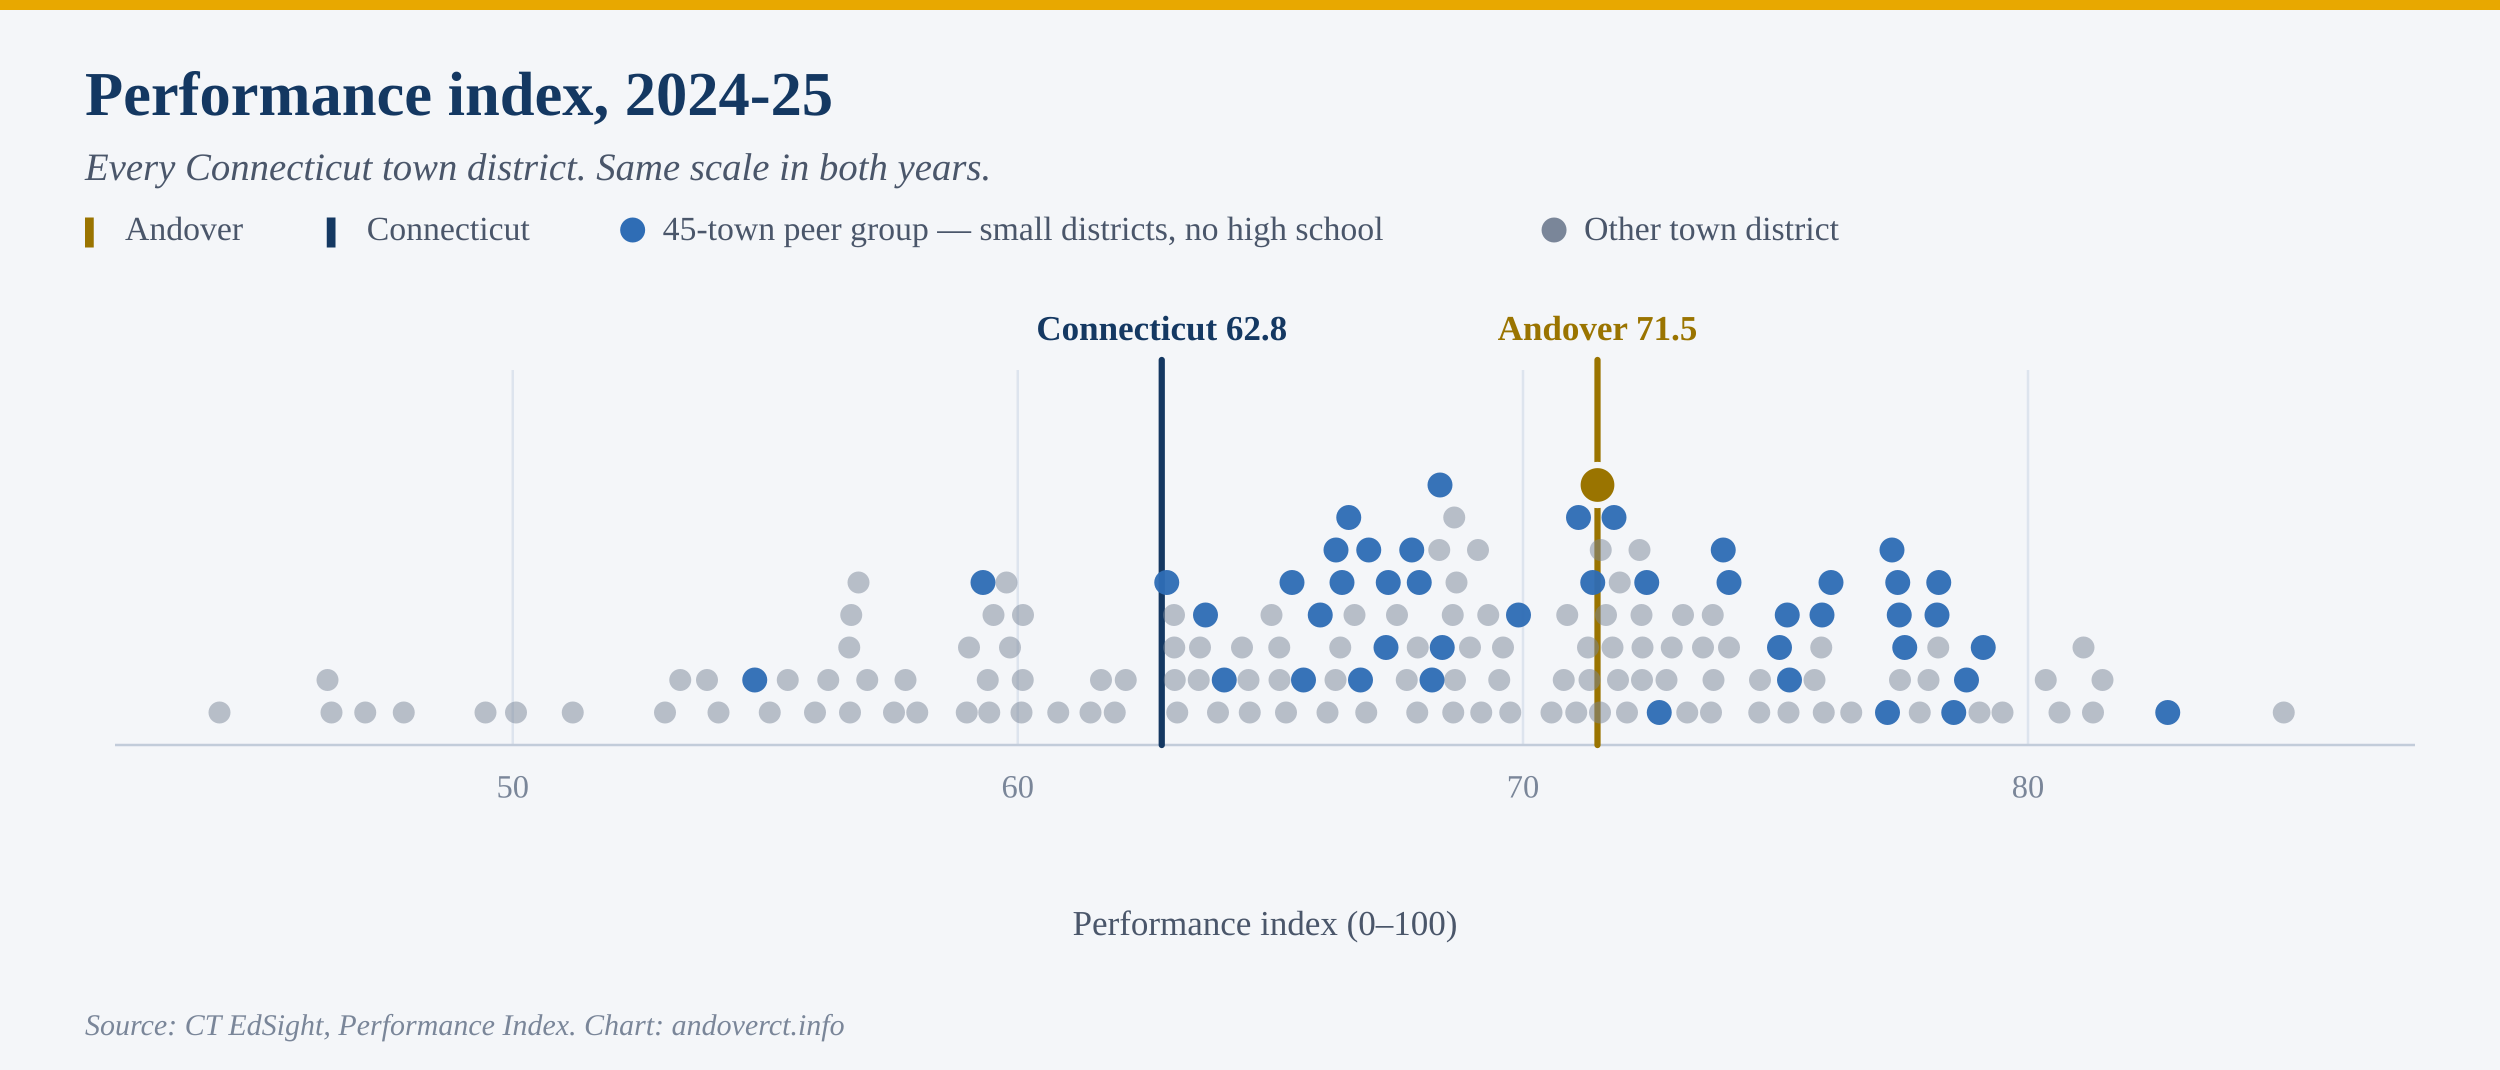
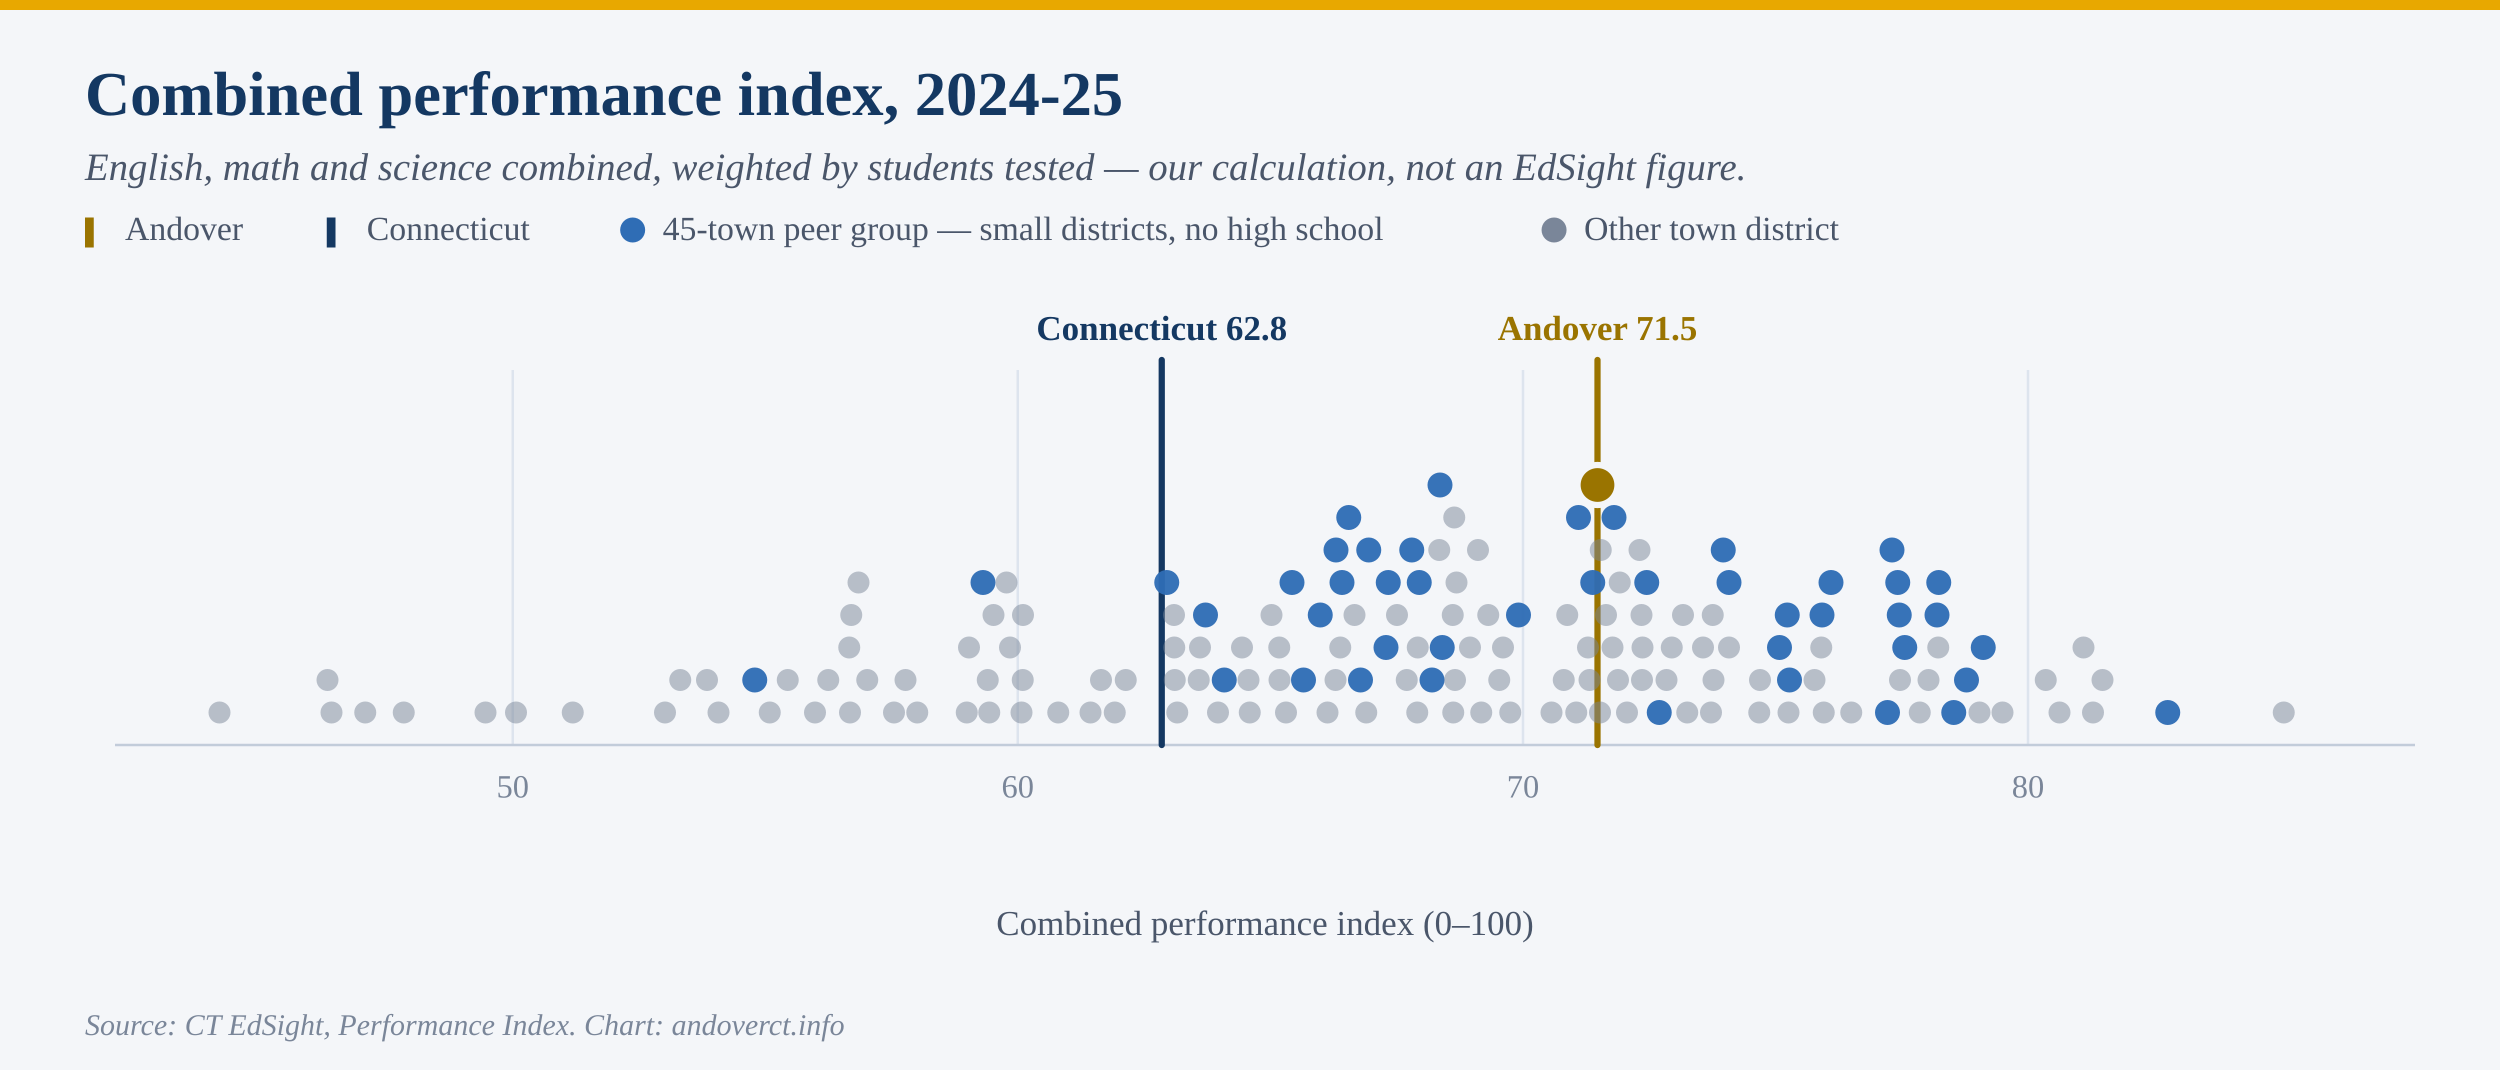
<svg xmlns="http://www.w3.org/2000/svg" viewBox="0 0 1000 428" width="1000" height="428" role="img">
  <rect width="1000" height="428" fill="#f4f6f9" />
  <rect x="0" y="0" width="1000" height="4" fill="#e8a800" />
-   <text x="34" y="46" font-family="Georgia, 'Times New Roman', serif" font-size="25" font-weight="bold" fill="#143862">Performance index, 2024-25</text>
-   <text x="34" y="72" font-family="Georgia, 'Times New Roman', serif" font-size="15.5" font-style="italic" fill="#4a566a">Every Connecticut town district. Same scale in both years.</text>
+   <text x="34" y="46" font-family="Georgia, 'Times New Roman', serif" font-size="25" font-weight="bold" fill="#143862">Combined performance index, 2024-25</text>
+   <text x="34" y="72" font-family="Georgia, 'Times New Roman', serif" font-size="15.5" font-style="italic" fill="#4a566a">English, math and science combined, weighted by students tested — our calculation, not an EdSight figure.</text>
  <rect x="34" y="87" width="3.5" height="12" fill="#9a7400" />
  <text x="50" y="96" font-family="Georgia, 'Times New Roman', serif" font-size="13.5" fill="#4a566a">Andover</text>
  <rect x="130.703" y="87" width="3.5" height="12" fill="#143862" />
  <text x="146.703" y="96" font-family="Georgia, 'Times New Roman', serif" font-size="13.5" fill="#4a566a">Connecticut</text>
  <circle cx="253.062" cy="92" r="5" fill="#2f6db5" />
  <text x="265.062" y="96" font-family="Georgia, 'Times New Roman', serif" font-size="13.5" fill="#4a566a">45-town peer group — small districts, no high school</text>
  <circle cx="621.625" cy="92" r="5" fill="#7a8699" />
  <text x="633.625" y="96" font-family="Georgia, 'Times New Roman', serif" font-size="13.5" fill="#4a566a">Other town district</text>
  <line x1="205.1" y1="148.0" x2="205.1" y2="298.0" stroke="#dde4ee" stroke-width="1" stroke-opacity="1" stroke-linecap="butt" />
  <text x="205.1" y="319.0" font-family="Georgia, 'Times New Roman', serif" font-size="13" fill="#7a8699" text-anchor="middle" font-weight="normal" font-style="normal">50</text>
  <line x1="407.1" y1="148.0" x2="407.1" y2="298.0" stroke="#dde4ee" stroke-width="1" stroke-opacity="1" stroke-linecap="butt" />
  <text x="407.1" y="319.0" font-family="Georgia, 'Times New Roman', serif" font-size="13" fill="#7a8699" text-anchor="middle" font-weight="normal" font-style="normal">60</text>
  <line x1="609.2" y1="148.0" x2="609.2" y2="298.0" stroke="#dde4ee" stroke-width="1" stroke-opacity="1" stroke-linecap="butt" />
  <text x="609.2" y="319.0" font-family="Georgia, 'Times New Roman', serif" font-size="13" fill="#7a8699" text-anchor="middle" font-weight="normal" font-style="normal">70</text>
  <line x1="811.2" y1="148.0" x2="811.2" y2="298.0" stroke="#dde4ee" stroke-width="1" stroke-opacity="1" stroke-linecap="butt" />
  <text x="811.2" y="319.0" font-family="Georgia, 'Times New Roman', serif" font-size="13" fill="#7a8699" text-anchor="middle" font-weight="normal" font-style="normal">80</text>
  <line x1="46.0" y1="298.0" x2="966.0" y2="298.0" stroke="#c2ccda" stroke-width="1" stroke-opacity="1" stroke-linecap="butt" />
  <line x1="464.7" y1="144.0" x2="464.7" y2="298.0" stroke="#143862" stroke-width="2.5" stroke-opacity="1" stroke-linecap="round" />
  <text x="464.7" y="136.0" font-family="Georgia, 'Times New Roman', serif" font-size="14" fill="#143862" text-anchor="middle" font-weight="bold" font-style="normal">Connecticut 62.8</text>
  <line x1="639.0" y1="144.0" x2="639.0" y2="298.0" stroke="#9a7400" stroke-width="2.5" stroke-opacity="1" stroke-linecap="round" />
  <text x="639.0" y="136.0" font-family="Georgia, 'Times New Roman', serif" font-size="14" fill="#9a7400" text-anchor="middle" font-weight="bold" font-style="normal">Andover 71.5</text>
  <circle cx="206.4" cy="285.0" r="4.4" fill="#7a8699" fill-opacity="0.5" />
  <circle cx="729.5" cy="285.0" r="4.4" fill="#7a8699" fill-opacity="0.5" />
  <circle cx="604.1" cy="285.0" r="4.4" fill="#7a8699" fill-opacity="0.5" />
  <circle cx="599.7" cy="272.0" r="4.4" fill="#7a8699" fill-opacity="0.5" />
  <circle cx="266.0" cy="285.0" r="4.4" fill="#7a8699" fill-opacity="0.5" />
  <circle cx="630.5" cy="285.0" r="4.4" fill="#7a8699" fill-opacity="0.5" />
  <circle cx="531.0" cy="285.0" r="4.4" fill="#7a8699" fill-opacity="0.5" />
  <circle cx="146.1" cy="285.0" r="4.4" fill="#7a8699" fill-opacity="0.5" />
  <circle cx="436.2" cy="285.0" r="4.4" fill="#7a8699" fill-opacity="0.5" />
  <circle cx="581.3" cy="285.0" r="4.4" fill="#7a8699" fill-opacity="0.5" />
  <circle cx="635.8" cy="272.0" r="4.4" fill="#7a8699" fill-opacity="0.5" />
  <circle cx="767.9" cy="285.0" r="4.4" fill="#7a8699" fill-opacity="0.5" />
  <circle cx="534.2" cy="272.0" r="4.4" fill="#7a8699" fill-opacity="0.5" />
  <circle cx="601.2" cy="259.0" r="4.4" fill="#7a8699" fill-opacity="0.5" />
  <circle cx="674.9" cy="285.0" r="4.4" fill="#7a8699" fill-opacity="0.5" />
  <circle cx="566.9" cy="285.0" r="4.4" fill="#7a8699" fill-opacity="0.5" />
  <circle cx="307.9" cy="285.0" r="4.4" fill="#7a8699" fill-opacity="0.5" />
  <circle cx="837.2" cy="285.0" r="4.4" fill="#7a8699" fill-opacity="0.5" />
  <circle cx="272.1" cy="272.0" r="4.4" fill="#7a8699" fill-opacity="0.5" />
  <circle cx="666.6" cy="272.0" r="4.4" fill="#7a8699" fill-opacity="0.5" />
  <circle cx="514.4" cy="285.0" r="4.4" fill="#7a8699" fill-opacity="0.5" />
  <circle cx="582.0" cy="272.0" r="4.4" fill="#7a8699" fill-opacity="0.5" />
  <circle cx="340.0" cy="285.0" r="4.4" fill="#7a8699" fill-opacity="0.5" />
  <circle cx="357.6" cy="285.0" r="4.4" fill="#7a8699" fill-opacity="0.5" />
  <circle cx="650.8" cy="285.0" r="4.4" fill="#7a8699" fill-opacity="0.5" />
  <circle cx="470.9" cy="285.0" r="4.4" fill="#7a8699" fill-opacity="0.5" />
  <circle cx="684.4" cy="285.0" r="4.4" fill="#7a8699" fill-opacity="0.5" />
  <circle cx="408.6" cy="285.0" r="4.4" fill="#7a8699" fill-opacity="0.5" />
  <circle cx="703.7" cy="285.0" r="4.4" fill="#7a8699" fill-opacity="0.5" />
  <circle cx="771.4" cy="272.0" r="4.4" fill="#7a8699" fill-opacity="0.5" />
  <circle cx="725.8" cy="272.0" r="4.4" fill="#7a8699" fill-opacity="0.5" />
  <circle cx="647.2" cy="272.0" r="4.4" fill="#7a8699" fill-opacity="0.5" />
  <circle cx="823.8" cy="285.0" r="4.4" fill="#7a8699" fill-opacity="0.5" />
  <circle cx="395.7" cy="285.0" r="4.4" fill="#7a8699" fill-opacity="0.5" />
  <circle cx="440.4" cy="272.0" r="4.4" fill="#7a8699" fill-opacity="0.5" />
  <circle cx="728.5" cy="259.0" r="4.4" fill="#7a8699" fill-opacity="0.5" />
  <circle cx="346.9" cy="272.0" r="4.4" fill="#7a8699" fill-opacity="0.5" />
  <circle cx="132.6" cy="285.0" r="4.4" fill="#7a8699" fill-opacity="0.5" />
  <circle cx="366.9" cy="285.0" r="4.4" fill="#7a8699" fill-opacity="0.5" />
  <circle cx="588.0" cy="259.0" r="4.4" fill="#7a8699" fill-opacity="0.5" />
  <circle cx="499.9" cy="285.0" r="4.4" fill="#7a8699" fill-opacity="0.5" />
  <circle cx="801.0" cy="285.0" r="4.4" fill="#7a8699" fill-opacity="0.5" />
  <circle cx="287.4" cy="285.0" r="4.4" fill="#7a8699" fill-opacity="0.5" />
  <circle cx="409.1" cy="272.0" r="4.4" fill="#7a8699" fill-opacity="0.5" />
  <circle cx="326.0" cy="285.0" r="4.4" fill="#7a8699" fill-opacity="0.5" />
  <circle cx="562.7" cy="272.0" r="4.4" fill="#7a8699" fill-opacity="0.5" />
  <circle cx="668.7" cy="259.0" r="4.4" fill="#7a8699" fill-opacity="0.5" />
  <circle cx="469.9" cy="272.0" r="4.4" fill="#7a8699" fill-opacity="0.5" />
  <circle cx="339.7" cy="259.0" r="4.4" fill="#7a8699" fill-opacity="0.5" />
  <circle cx="87.8" cy="285.0" r="4.4" fill="#7a8699" fill-opacity="0.5" />
  <circle cx="913.5" cy="285.0" r="4.4" fill="#7a8699" fill-opacity="0.5" />
  <circle cx="656.8" cy="272.0" r="4.4" fill="#7a8699" fill-opacity="0.5" />
  <circle cx="161.5" cy="285.0" r="4.4" fill="#7a8699" fill-opacity="0.5" />
  <circle cx="131.0" cy="272.0" r="4.4" fill="#7a8699" fill-opacity="0.5" />
  <circle cx="423.3" cy="285.0" r="4.4" fill="#7a8699" fill-opacity="0.5" />
  <circle cx="511.8" cy="272.0" r="4.4" fill="#7a8699" fill-opacity="0.5" />
  <circle cx="685.4" cy="272.0" r="4.4" fill="#7a8699" fill-opacity="0.5" />
  <circle cx="567.1" cy="259.0" r="4.4" fill="#7a8699" fill-opacity="0.5" />
  <circle cx="657.0" cy="259.0" r="4.4" fill="#7a8699" fill-opacity="0.5" />
  <circle cx="656.6" cy="246.0" r="4.4" fill="#7a8699" fill-opacity="0.5" />
  <circle cx="404.0" cy="259.0" r="4.4" fill="#7a8699" fill-opacity="0.5" />
  <circle cx="229.1" cy="285.0" r="4.4" fill="#7a8699" fill-opacity="0.5" />
  <circle cx="635.2" cy="259.0" r="4.4" fill="#7a8699" fill-opacity="0.5" />
  <circle cx="625.5" cy="272.0" r="4.4" fill="#7a8699" fill-opacity="0.5" />
  <circle cx="395.1" cy="272.0" r="4.4" fill="#7a8699" fill-opacity="0.5" />
  <circle cx="511.7" cy="259.0" r="4.4" fill="#7a8699" fill-opacity="0.5" />
  <circle cx="409.2" cy="246.0" r="4.4" fill="#7a8699" fill-opacity="0.5" />
  <circle cx="595.3" cy="246.0" r="4.4" fill="#7a8699" fill-opacity="0.5" />
  <circle cx="340.5" cy="246.0" r="4.4" fill="#7a8699" fill-opacity="0.5" />
  <circle cx="387.6" cy="259.0" r="4.4" fill="#7a8699" fill-opacity="0.5" />
  <circle cx="499.4" cy="272.0" r="4.4" fill="#7a8699" fill-opacity="0.5" />
  <circle cx="691.6" cy="259.0" r="4.4" fill="#7a8699" fill-opacity="0.5" />
  <circle cx="508.6" cy="246.0" r="4.4" fill="#7a8699" fill-opacity="0.5" />
  <circle cx="546.5" cy="285.0" r="4.4" fill="#7a8699" fill-opacity="0.5" />
  <circle cx="620.6" cy="285.0" r="4.4" fill="#7a8699" fill-opacity="0.5" />
  <circle cx="626.9" cy="246.0" r="4.4" fill="#7a8699" fill-opacity="0.5" />
  <circle cx="331.3" cy="272.0" r="4.4" fill="#7a8699" fill-opacity="0.5" />
  <circle cx="685.1" cy="246.0" r="4.4" fill="#7a8699" fill-opacity="0.5" />
  <circle cx="581.1" cy="246.0" r="4.4" fill="#7a8699" fill-opacity="0.5" />
  <circle cx="582.6" cy="233.0" r="4.4" fill="#7a8699" fill-opacity="0.5" />
  <circle cx="592.5" cy="285.0" r="4.4" fill="#7a8699" fill-opacity="0.5" />
  <circle cx="642.4" cy="246.0" r="4.4" fill="#7a8699" fill-opacity="0.5" />
  <circle cx="673.2" cy="246.0" r="4.4" fill="#7a8699" fill-opacity="0.5" />
  <circle cx="775.3" cy="259.0" r="4.4" fill="#7a8699" fill-opacity="0.5" />
  <circle cx="445.9" cy="285.0" r="4.4" fill="#7a8699" fill-opacity="0.5" />
  <circle cx="591.2" cy="220.0" r="4.4" fill="#7a8699" fill-opacity="0.5" />
  <circle cx="791.8" cy="285.0" r="4.4" fill="#7a8699" fill-opacity="0.5" />
  <circle cx="704.0" cy="272.0" r="4.4" fill="#7a8699" fill-opacity="0.5" />
  <circle cx="487.2" cy="285.0" r="4.4" fill="#7a8699" fill-opacity="0.5" />
  <circle cx="536.1" cy="259.0" r="4.4" fill="#7a8699" fill-opacity="0.5" />
  <circle cx="760.0" cy="272.0" r="4.4" fill="#7a8699" fill-opacity="0.5" />
  <circle cx="558.8" cy="246.0" r="4.4" fill="#7a8699" fill-opacity="0.5" />
  <circle cx="715.4" cy="285.0" r="4.4" fill="#7a8699" fill-opacity="0.5" />
  <circle cx="640.0" cy="285.0" r="4.4" fill="#7a8699" fill-opacity="0.5" />
  <circle cx="469.7" cy="259.0" r="4.4" fill="#7a8699" fill-opacity="0.5" />
  <circle cx="343.4" cy="233.0" r="4.4" fill="#7a8699" fill-opacity="0.5" />
  <circle cx="681.2" cy="259.0" r="4.4" fill="#7a8699" fill-opacity="0.5" />
  <circle cx="315.1" cy="272.0" r="4.4" fill="#7a8699" fill-opacity="0.5" />
  <circle cx="645.0" cy="259.0" r="4.4" fill="#7a8699" fill-opacity="0.5" />
  <circle cx="469.6" cy="246.0" r="4.4" fill="#7a8699" fill-opacity="0.5" />
  <circle cx="479.5" cy="272.0" r="4.4" fill="#7a8699" fill-opacity="0.5" />
  <circle cx="647.9" cy="233.0" r="4.4" fill="#7a8699" fill-opacity="0.5" />
  <circle cx="362.2" cy="272.0" r="4.4" fill="#7a8699" fill-opacity="0.5" />
  <circle cx="740.5" cy="285.0" r="4.4" fill="#7a8699" fill-opacity="0.5" />
  <circle cx="480.0" cy="259.0" r="4.4" fill="#7a8699" fill-opacity="0.5" />
  <circle cx="496.8" cy="259.0" r="4.4" fill="#7a8699" fill-opacity="0.5" />
  <circle cx="194.2" cy="285.0" r="4.4" fill="#7a8699" fill-opacity="0.5" />
  <circle cx="575.7" cy="220.0" r="4.4" fill="#7a8699" fill-opacity="0.5" />
  <circle cx="450.3" cy="272.0" r="4.4" fill="#7a8699" fill-opacity="0.5" />
  <circle cx="655.8" cy="220.0" r="4.4" fill="#7a8699" fill-opacity="0.5" />
  <circle cx="402.6" cy="233.0" r="4.4" fill="#7a8699" fill-opacity="0.5" />
  <circle cx="640.3" cy="220.0" r="4.4" fill="#7a8699" fill-opacity="0.5" />
  <circle cx="841.0" cy="272.0" r="4.4" fill="#7a8699" fill-opacity="0.5" />
  <circle cx="818.3" cy="272.0" r="4.4" fill="#7a8699" fill-opacity="0.5" />
  <circle cx="541.8" cy="246.0" r="4.4" fill="#7a8699" fill-opacity="0.5" />
  <circle cx="833.4" cy="259.0" r="4.4" fill="#7a8699" fill-opacity="0.5" />
  <circle cx="282.8" cy="272.0" r="4.4" fill="#7a8699" fill-opacity="0.5" />
  <circle cx="386.7" cy="285.0" r="4.4" fill="#7a8699" fill-opacity="0.5" />
  <circle cx="397.4" cy="246.0" r="4.4" fill="#7a8699" fill-opacity="0.5" />
  <circle cx="581.7" cy="207.0" r="4.4" fill="#7a8699" fill-opacity="0.5" />
  <circle cx="576.0" cy="194.0" r="5" fill="#2f6db5" fill-opacity="0.95" />
  <circle cx="576.9" cy="259.0" r="5" fill="#2f6db5" fill-opacity="0.95" />
  <circle cx="781.5" cy="285.0" r="5" fill="#2f6db5" fill-opacity="0.95" />
  <circle cx="658.7" cy="233.0" r="5" fill="#2f6db5" fill-opacity="0.95" />
  <circle cx="544.2" cy="272.0" r="5" fill="#2f6db5" fill-opacity="0.95" />
  <circle cx="663.7" cy="285.0" r="5" fill="#2f6db5" fill-opacity="0.95" />
  <circle cx="554.4" cy="259.0" r="5" fill="#2f6db5" fill-opacity="0.95" />
  <circle cx="489.7" cy="272.0" r="5" fill="#2f6db5" fill-opacity="0.95" />
  <circle cx="761.9" cy="259.0" r="5" fill="#2f6db5" fill-opacity="0.95" />
  <circle cx="774.8" cy="246.0" r="5" fill="#2f6db5" fill-opacity="0.95" />
  <circle cx="555.3" cy="233.0" r="5" fill="#2f6db5" fill-opacity="0.95" />
  <circle cx="759.7" cy="246.0" r="5" fill="#2f6db5" fill-opacity="0.95" />
  <circle cx="691.6" cy="233.0" r="5" fill="#2f6db5" fill-opacity="0.95" />
  <circle cx="728.8" cy="246.0" r="5" fill="#2f6db5" fill-opacity="0.95" />
  <circle cx="786.6" cy="272.0" r="5" fill="#2f6db5" fill-opacity="0.95" />
  <circle cx="711.8" cy="259.0" r="5" fill="#2f6db5" fill-opacity="0.95" />
  <circle cx="607.4" cy="246.0" r="5" fill="#2f6db5" fill-opacity="0.95" />
  <circle cx="547.5" cy="220.0" r="5" fill="#2f6db5" fill-opacity="0.95" />
  <circle cx="689.3" cy="220.0" r="5" fill="#2f6db5" fill-opacity="0.95" />
  <circle cx="715.8" cy="272.0" r="5" fill="#2f6db5" fill-opacity="0.95" />
  <circle cx="755.0" cy="285.0" r="5" fill="#2f6db5" fill-opacity="0.95" />
  <circle cx="528.1" cy="246.0" r="5" fill="#2f6db5" fill-opacity="0.95" />
  <circle cx="714.9" cy="246.0" r="5" fill="#2f6db5" fill-opacity="0.95" />
  <circle cx="732.4" cy="233.0" r="5" fill="#2f6db5" fill-opacity="0.95" />
  <circle cx="637.1" cy="233.0" r="5" fill="#2f6db5" fill-opacity="0.95" />
  <circle cx="572.8" cy="272.0" r="5" fill="#2f6db5" fill-opacity="0.95" />
  <circle cx="631.4" cy="207.0" r="5" fill="#2f6db5" fill-opacity="0.95" />
  <circle cx="759.1" cy="233.0" r="5" fill="#2f6db5" fill-opacity="0.95" />
  <circle cx="645.6" cy="207.0" r="5" fill="#2f6db5" fill-opacity="0.95" />
  <circle cx="567.7" cy="233.0" r="5" fill="#2f6db5" fill-opacity="0.95" />
  <circle cx="793.3" cy="259.0" r="5" fill="#2f6db5" fill-opacity="0.95" />
  <circle cx="536.8" cy="233.0" r="5" fill="#2f6db5" fill-opacity="0.95" />
  <circle cx="775.5" cy="233.0" r="5" fill="#2f6db5" fill-opacity="0.95" />
  <circle cx="466.7" cy="233.0" r="5" fill="#2f6db5" fill-opacity="0.95" />
  <circle cx="564.7" cy="220.0" r="5" fill="#2f6db5" fill-opacity="0.95" />
  <circle cx="756.8" cy="220.0" r="5" fill="#2f6db5" fill-opacity="0.95" />
  <circle cx="301.9" cy="272.0" r="5" fill="#2f6db5" fill-opacity="0.95" />
  <circle cx="393.2" cy="233.0" r="5" fill="#2f6db5" fill-opacity="0.95" />
  <circle cx="534.4" cy="220.0" r="5" fill="#2f6db5" fill-opacity="0.95" />
  <circle cx="521.4" cy="272.0" r="5" fill="#2f6db5" fill-opacity="0.95" />
  <circle cx="539.5" cy="207.0" r="5" fill="#2f6db5" fill-opacity="0.95" />
  <circle cx="482.2" cy="246.0" r="5" fill="#2f6db5" fill-opacity="0.95" />
  <circle cx="867.1" cy="285.0" r="5" fill="#2f6db5" fill-opacity="0.95" />
  <circle cx="516.8" cy="233.0" r="5" fill="#2f6db5" fill-opacity="0.95" />
  <circle cx="639.0" cy="194.0" r="8" fill="#9a7400" fill-opacity="1" stroke="#f4f6f9" stroke-width="2.5" />
-   <text x="506.0" y="374.0" font-family="Georgia, 'Times New Roman', serif" font-size="14" fill="#4a566a" text-anchor="middle" font-weight="normal" font-style="normal">Performance index (0–100)</text>
+   <text x="506.0" y="374.0" font-family="Georgia, 'Times New Roman', serif" font-size="14" fill="#4a566a" text-anchor="middle" font-weight="normal" font-style="normal">Combined performance index (0–100)</text>
  <text x="34" y="414" font-family="Georgia, 'Times New Roman', serif" font-size="12" font-style="italic" fill="#7a8699">Source: CT EdSight, Performance Index. Chart: andoverct.info</text>
</svg>
